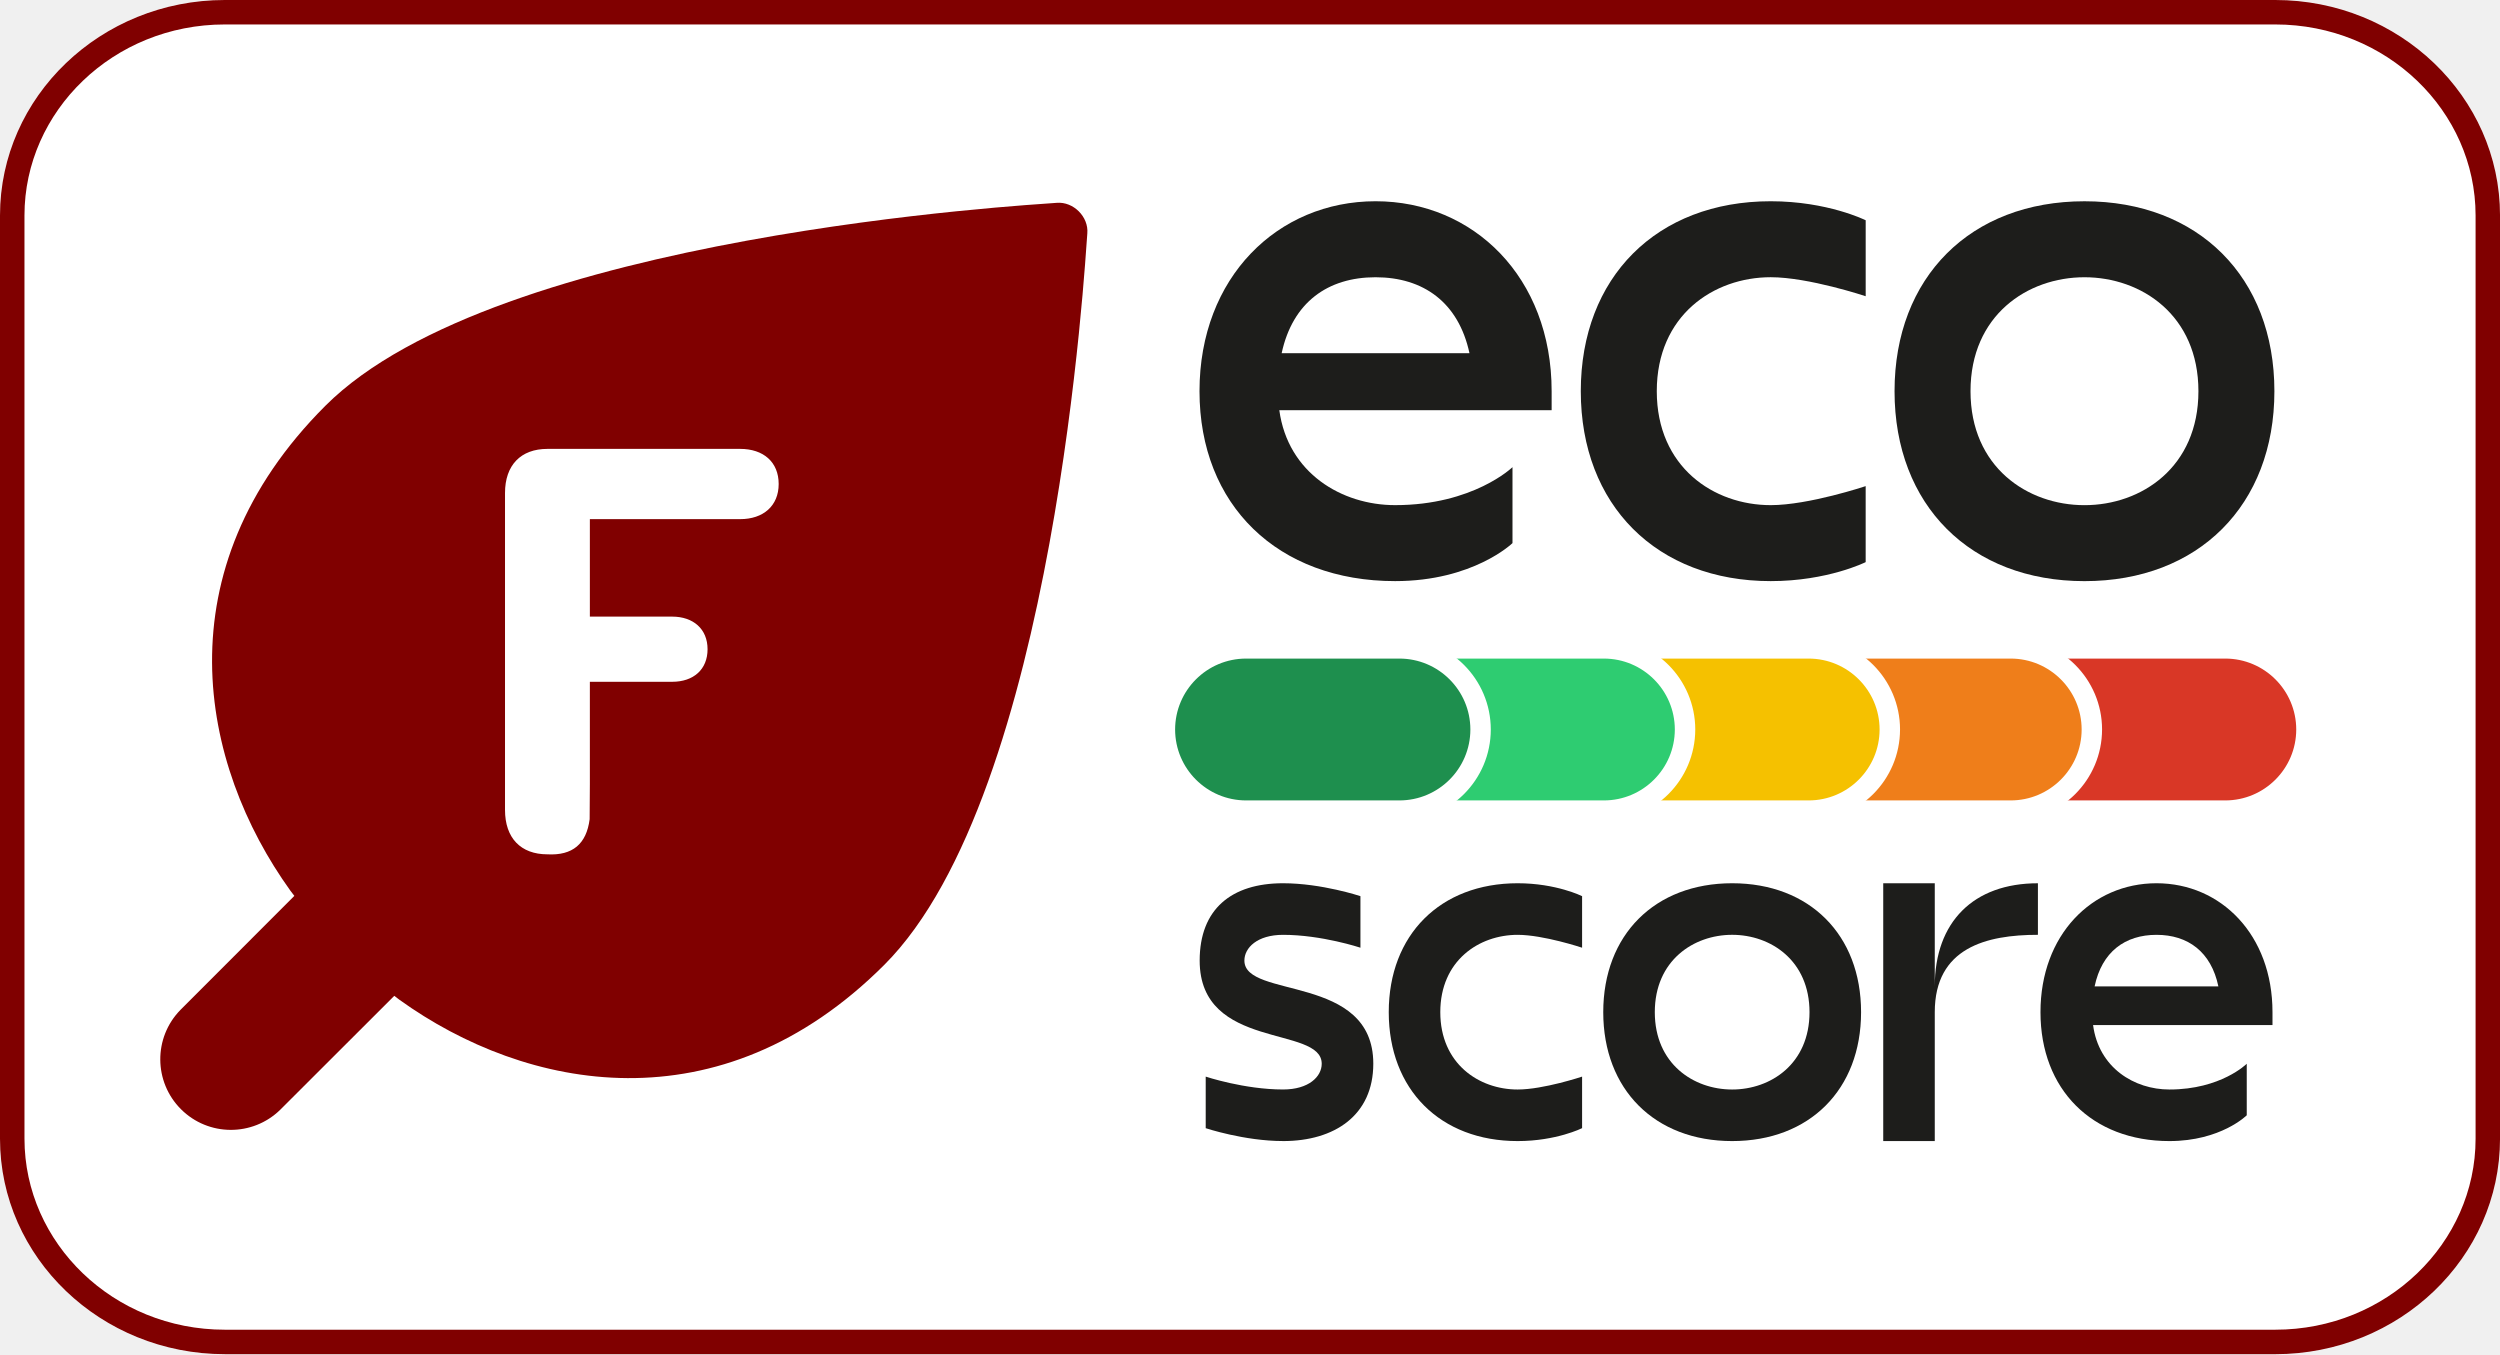
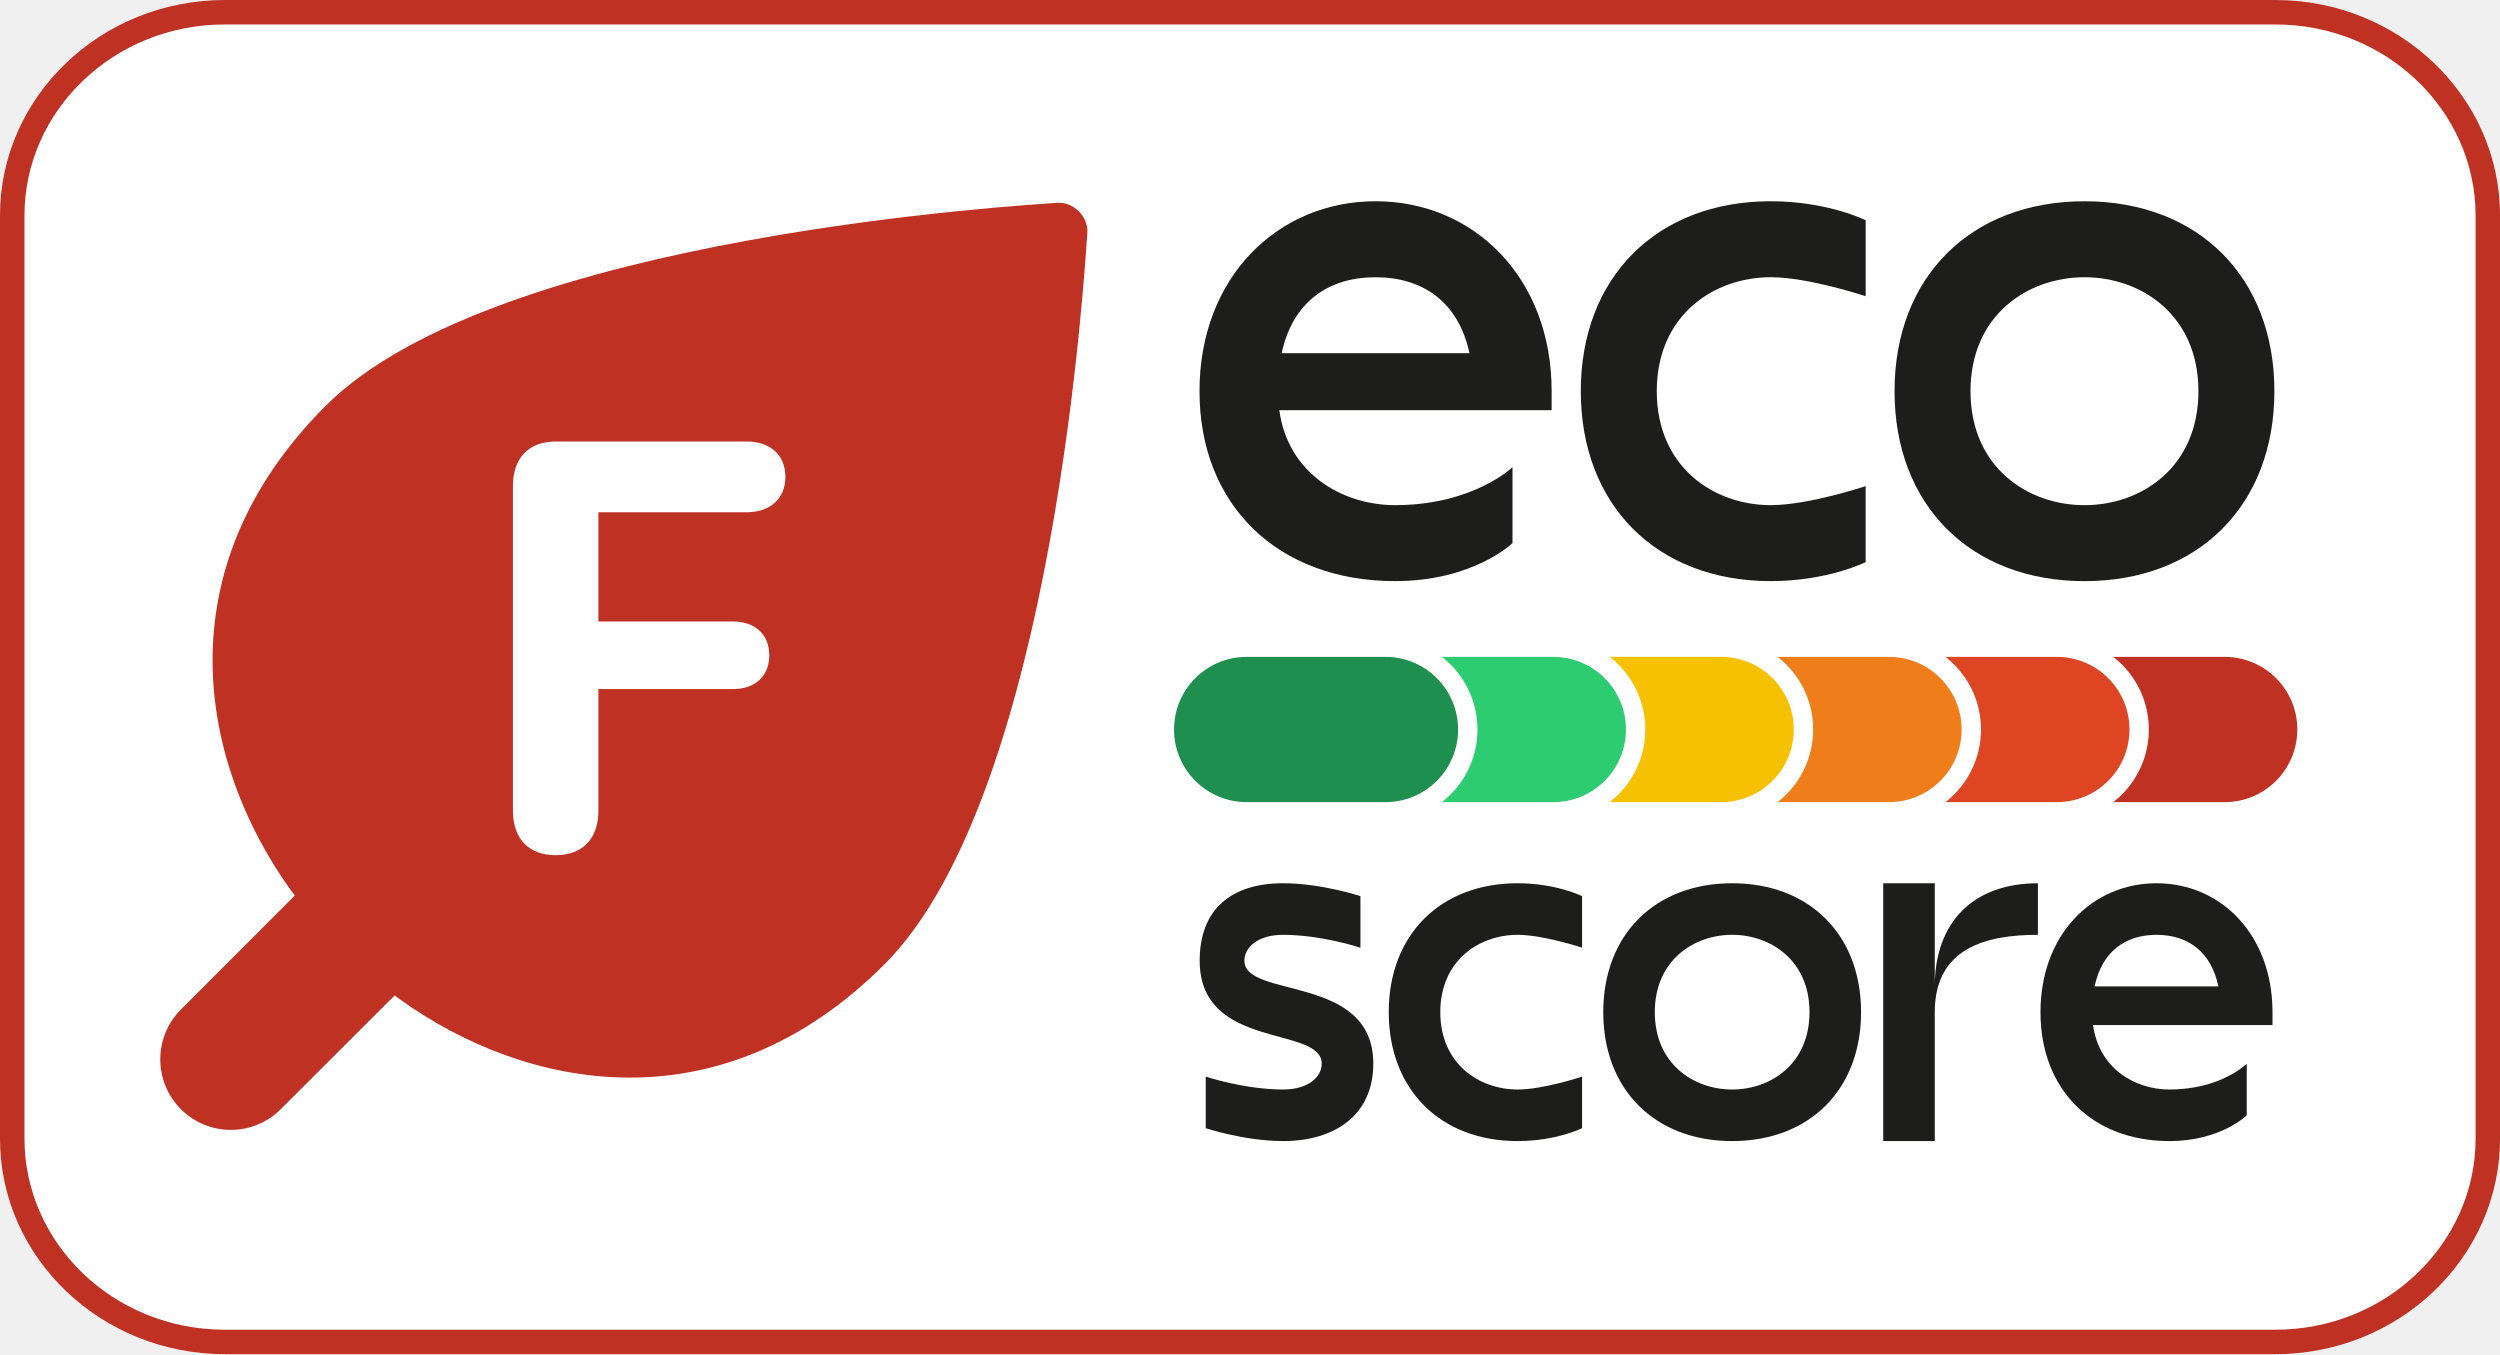
- <svg xmlns="http://www.w3.org/2000/svg" id="svg2032" width="240" height="130" version="1.1" viewBox="0 0 240 130">
+ <svg xmlns="http://www.w3.org/2000/svg" id="svg2032" width="240" height="130" version="1.1" viewBox="0 0 240 130" xml:space="preserve">
  <defs id="defs2029">
-     <clipPath id="clipPath1836" clipPathUnits="userSpaceOnUse">
-       <path id="path1838" stroke-width="1" d="M-576.406-131.683h841.89v595.276h-841.89z" />
-     </clipPath>
-     <clipPath id="clipPath1817" clipPathUnits="userSpaceOnUse">
-       <path id="path1819" stroke-width="1" d="M-480.445-91.617h841.89V503.66h-841.89z" />
-     </clipPath>
-     <clipPath id="clipPath1872" clipPathUnits="userSpaceOnUse">
-       <path id="path1874" stroke-width="1" d="M-488.313-132.237h841.89v595.276h-841.89z" />
-     </clipPath>
-     <clipPath id="clipPath1878" clipPathUnits="userSpaceOnUse">
-       <path id="path1880" stroke-width="1" d="M-519.714-136.177h841.89V459.1h-841.89z" />
-     </clipPath>
-     <clipPath id="clipPath1886" clipPathUnits="userSpaceOnUse">
-       <path id="path1888" stroke-width="1" d="M-521.325-134.642h841.89v595.276h-841.89z" />
-     </clipPath>
-     <clipPath id="clipPath1892" clipPathUnits="userSpaceOnUse">
-       <path id="path1894" stroke-width="1" d="M-532.144-130.648h841.89v595.276h-841.89z" />
-     </clipPath>
-     <clipPath id="clipPath1898" clipPathUnits="userSpaceOnUse">
-       <path id="path1900" stroke-width="1" d="M-500.02-102.749h841.89v595.276h-841.89z" />
-     </clipPath>
-     <clipPath id="clipPath1904" clipPathUnits="userSpaceOnUse">
-       <path id="path1906" stroke-width="1" d="M-522.55-115.224h841.89v595.276h-841.89z" />
-     </clipPath>
-     <clipPath id="clipPath1910" clipPathUnits="userSpaceOnUse">
-       <path id="path1912" stroke-width="1" d="M-561.373-85.195h841.89v595.276h-841.89z" />
-     </clipPath>
-     <clipPath id="clipPath1916" clipPathUnits="userSpaceOnUse">
-       <path id="path1918" stroke-width="1" d="M-562.786-87.568h841.89v595.276h-841.89z" />
-     </clipPath>
-     <clipPath id="clipPath1593" clipPathUnits="userSpaceOnUse">
-       <path id="path1595" stroke-width="1" d="M-503.056-291.81h841.89v595.277h-841.89z" />
-     </clipPath>
-     <clipPath id="clipPath1929" clipPathUnits="userSpaceOnUse">
-       <path id="path1931" stroke-width="1" d="M-503.055-239.322h841.89v595.276h-841.89z" />
-     </clipPath>
-     <clipPath id="clipPath1605" clipPathUnits="userSpaceOnUse">
-       <path id="path1607" stroke-width="1" d="M-427.382-279.942h841.89v595.276h-841.89z" />
-     </clipPath>
-     <clipPath id="clipPath1618" clipPathUnits="userSpaceOnUse">
-       <path id="path1620" stroke-width="1" d="M-458.785-283.881h841.89v595.276h-841.89z" />
-     </clipPath>
-     <clipPath id="clipPath1611" clipPathUnits="userSpaceOnUse">
-       <path id="path1613" stroke-width="1" d="M-460.394-282.347h841.89v595.276h-841.89z" />
-     </clipPath>
-     <clipPath id="clipPath1599" clipPathUnits="userSpaceOnUse">
-       <path id="path1601" stroke-width="1" d="M-471.214-278.353h841.89v595.276h-841.89z" />
-     </clipPath>
-     <clipPath id="clipPath1624" clipPathUnits="userSpaceOnUse">
-       <path id="path1626" stroke-width="1" d="M-441.091-250.452h841.89v595.276h-841.89z" />
-     </clipPath>
-     <clipPath id="clipPath1630" clipPathUnits="userSpaceOnUse">
-       <path id="path1632" stroke-width="1" d="M-461.62-262.929h841.89v595.276h-841.89z" />
-     </clipPath>
-     <clipPath id="clipPath1636" clipPathUnits="userSpaceOnUse">
-       <path id="path1638" stroke-width="1" d="M-478.601-250.452h841.89v595.276h-841.89z" />
-     </clipPath>
-     <clipPath id="clipPath1642" clipPathUnits="userSpaceOnUse">
-       <path id="path1644" stroke-width="1" d="M-420.708-232.9h841.89v595.276h-841.89z" />
-     </clipPath>
-     <clipPath id="clipPath1922" clipPathUnits="userSpaceOnUse">
-       <path id="path1924" stroke-width="1" d="M-422.121-235.273h841.89v595.276h-841.89z" />
-     </clipPath>
-     <clipPath id="clipPath1866" clipPathUnits="userSpaceOnUse">
-       <path id="path1868" stroke-width="1" d="M-625.833-291.81h841.89v595.277h-841.89z" />
-     </clipPath>
-     <clipPath id="clipPath1717" clipPathUnits="userSpaceOnUse">
-       <path id="path1719" stroke-width="1" d="M-625.833-239.322h841.89v595.276h-841.89z" />
-     </clipPath>
-     <clipPath id="clipPath1729" clipPathUnits="userSpaceOnUse">
-       <path id="path1731" stroke-width="1" d="M-542.292-239.322h841.89v595.276h-841.89z" />
-     </clipPath>
-     <clipPath id="clipPath1735" clipPathUnits="userSpaceOnUse">
-       <path id="path1737" stroke-width="1" d="M-586.47-262.929h841.89v595.276h-841.89z" />
-     </clipPath>
-     <clipPath id="clipPath1741" clipPathUnits="userSpaceOnUse">
-       <path id="path1743" stroke-width="1" d="M-601.38-250.452h841.89v595.276h-841.89z" />
-     </clipPath>
-     <clipPath id="clipPath1747" clipPathUnits="userSpaceOnUse">
-       <path id="path1749" stroke-width="1" d="M-550.16-279.942h841.89v595.276h-841.89z" />
-     </clipPath>
-     <clipPath id="clipPath1759" clipPathUnits="userSpaceOnUse">
-       <path id="path1761" stroke-width="1" d="M-581.562-283.881h841.89v595.276h-841.89z" />
-     </clipPath>
-     <clipPath id="clipPath1765" clipPathUnits="userSpaceOnUse">
-       <path id="path1767" stroke-width="1" d="M-583.172-282.347h841.89v595.276h-841.89z" />
-     </clipPath>
-     <clipPath id="clipPath1773" clipPathUnits="userSpaceOnUse">
-       <path id="path1775" stroke-width="1" d="M-593.991-278.353h841.89v595.276h-841.89z" />
-     </clipPath>
-     <clipPath id="clipPath1779" clipPathUnits="userSpaceOnUse">
-       <path id="path1781" stroke-width="1" d="M-563.464-232.9h841.89v595.276h-841.89z" />
-     </clipPath>
-     <clipPath id="clipPath1785" clipPathUnits="userSpaceOnUse">
-       <path id="path1787" stroke-width="1" d="M-564.877-235.273h841.89v595.276h-841.89z" />
-     </clipPath>
-     <clipPath id="clipPath1792" clipPathUnits="userSpaceOnUse">
-       <path id="path1794" stroke-width="1" d="M-503.055-216.392h841.89v595.276h-841.89z" />
-     </clipPath>
-     <clipPath id="clipPath1753" clipPathUnits="userSpaceOnUse">
-       <path id="path1755" stroke-width="1" d="M-503.055-163.905h841.89v595.276h-841.89z" />
-     </clipPath>
-     <clipPath id="clipPath1723" clipPathUnits="userSpaceOnUse">
-       <path id="path1725" stroke-width="1" d="M-419.514-163.905h841.89v595.276h-841.89z" />
-     </clipPath>
-     <clipPath id="clipPath1798" clipPathUnits="userSpaceOnUse">
-       <path id="path1800" stroke-width="1" d="M-427.382-204.525h841.89v595.276h-841.89z" />
-     </clipPath>
-     <clipPath id="clipPath1804" clipPathUnits="userSpaceOnUse">
-       <path id="path1806" stroke-width="1" d="M-458.784-208.465h841.89v595.276h-841.89z" />
-     </clipPath>
-     <clipPath id="clipPath1810" clipPathUnits="userSpaceOnUse">
-       <path id="path1812" stroke-width="1" d="M-460.394-206.93h841.89v595.276h-841.89z" />
-     </clipPath>
-     <clipPath id="clipPath1823" clipPathUnits="userSpaceOnUse">
-       <path id="path1825" stroke-width="1" d="M-471.213-202.936h841.89V392.34h-841.89z" />
-     </clipPath>
-     <clipPath id="clipPath1830" clipPathUnits="userSpaceOnUse">
-       <path id="path1832" stroke-width="1" d="M-437.456-175.036h841.89V420.24h-841.89z" />
-     </clipPath>
-     <clipPath id="clipPath1848" clipPathUnits="userSpaceOnUse">
-       <path id="path1850" stroke-width="1" d="M-480.209-175.036h841.89V420.24h-841.89z" />
-     </clipPath>
-     <clipPath id="clipPath1842" clipPathUnits="userSpaceOnUse">
-       <path id="path1844" stroke-width="1" d="M-460.551-157.483h841.89v595.276h-841.89z" />
-     </clipPath>
-     <clipPath id="clipPath1854" clipPathUnits="userSpaceOnUse">
-       <path id="path1856" stroke-width="1" d="M-461.964-159.856h841.89V435.42h-841.89z" />
-     </clipPath>
-     <clipPath id="clipPath1860" clipPathUnits="userSpaceOnUse">
-       <path id="path1862" stroke-width="1" d="M-452.876-180.763h841.89v595.276h-841.89z" />
-     </clipPath>
-     <clipPath id="clipPath1648" clipPathUnits="userSpaceOnUse">
-       <path id="path1650" stroke-width="1" d="M-625.835-216.392h841.89v595.276h-841.89z" />
-     </clipPath>
-     <clipPath id="clipPath1655" clipPathUnits="userSpaceOnUse">
-       <path id="path1657" stroke-width="1" d="M-625.833-163.905h841.89v595.276h-841.89z" />
-     </clipPath>
-     <clipPath id="clipPath1661" clipPathUnits="userSpaceOnUse">
-       <path id="path1663" stroke-width="1" d="M-542.292-163.905h841.89v595.276h-841.89z" />
-     </clipPath>
-     <clipPath id="clipPath1673" clipPathUnits="userSpaceOnUse">
-       <path id="path1675" stroke-width="1" d="M-550.16-204.525h841.89v595.276h-841.89z" />
-     </clipPath>
-     <clipPath id="clipPath1667" clipPathUnits="userSpaceOnUse">
-       <path id="path1669" stroke-width="1" d="M-581.562-208.465h841.89v595.276h-841.89z" />
-     </clipPath>
-     <clipPath id="clipPath1687" clipPathUnits="userSpaceOnUse">
-       <path id="path1689" stroke-width="1" d="M-583.173-206.93h841.89v595.276h-841.89z" />
-     </clipPath>
-     <clipPath id="clipPath1680" clipPathUnits="userSpaceOnUse">
-       <path id="path1682" stroke-width="1" d="M-593.993-202.935h841.89V392.34h-841.89z" />
-     </clipPath>
-     <clipPath id="clipPath1693" clipPathUnits="userSpaceOnUse">
-       <path id="path1695" stroke-width="1" d="M-561.868-175.036h841.89V420.24h-841.89z" />
-     </clipPath>
-     <clipPath id="clipPath1699" clipPathUnits="userSpaceOnUse">
-       <path id="path1701" stroke-width="1" d="M-582.388-187.512h841.89v595.276h-841.89z" />
-     </clipPath>
-     <clipPath id="clipPath1705" clipPathUnits="userSpaceOnUse">
-       <path id="path1707" stroke-width="1" d="M-603.22-157.483h841.89v595.276h-841.89z" />
-     </clipPath>
-     <clipPath id="clipPath1711" clipPathUnits="userSpaceOnUse">
-       <path id="path1713" stroke-width="1" d="M-604.633-159.856h841.89V435.42h-841.89z" />
-     </clipPath>
-     <clipPath id="clipPath1836-3" clipPathUnits="userSpaceOnUse">
-       <path id="path1838-6" stroke-width="1" d="M-576.406-131.683h841.89v595.276h-841.89z" />
-     </clipPath>
-     <clipPath id="clipPath1817-7" clipPathUnits="userSpaceOnUse">
-       <path id="path1819-5" stroke-width="1" d="M-480.445-91.617h841.89V503.66h-841.89z" />
-     </clipPath>
-     <clipPath id="clipPath1872-3" clipPathUnits="userSpaceOnUse">
-       <path id="path1874-5" stroke-width="1" d="M-488.313-132.237h841.89v595.276h-841.89z" />
-     </clipPath>
-     <clipPath id="clipPath1878-6" clipPathUnits="userSpaceOnUse">
-       <path id="path1880-2" stroke-width="1" d="M-519.714-136.177h841.89V459.1h-841.89z" />
-     </clipPath>
-     <clipPath id="clipPath1886-9" clipPathUnits="userSpaceOnUse">
-       <path id="path1888-1" stroke-width="1" d="M-521.325-134.642h841.89v595.276h-841.89z" />
-     </clipPath>
-     <clipPath id="clipPath1892-2" clipPathUnits="userSpaceOnUse">
-       <path id="path1894-7" stroke-width="1" d="M-532.144-130.648h841.89v595.276h-841.89z" />
-     </clipPath>
-     <clipPath id="clipPath1898-0" clipPathUnits="userSpaceOnUse">
-       <path id="path1900-9" stroke-width="1" d="M-500.02-102.749h841.89v595.276h-841.89z" />
-     </clipPath>
-     <clipPath id="clipPath1904-3" clipPathUnits="userSpaceOnUse">
-       <path id="path1906-6" stroke-width="1" d="M-522.55-115.224h841.89v595.276h-841.89z" />
-     </clipPath>
-     <clipPath id="clipPath1910-0" clipPathUnits="userSpaceOnUse">
-       <path id="path1912-6" stroke-width="1" d="M-561.373-85.195h841.89v595.276h-841.89z" />
-     </clipPath>
-     <clipPath id="clipPath1916-2" clipPathUnits="userSpaceOnUse">
-       <path id="path1918-6" stroke-width="1" d="M-562.786-87.568h841.89v595.276h-841.89z" />
-     </clipPath>
-     <clipPath id="clipPath2322" clipPathUnits="userSpaceOnUse">
-       <path id="path2324" stroke-width="1" d="M-537.03-102.748h841.89v595.276h-841.89z" />
-     </clipPath>
-     <clipPath id="clipPath2310" clipPathUnits="userSpaceOnUse">
-       <path id="path2312" stroke-width="1" d="M-479.578-329.849h841.89v595.276h-841.89z" />
-     </clipPath>
-     <clipPath id="clipPath2316" clipPathUnits="userSpaceOnUse">
-       <path id="path2318" stroke-width="1" d="M-479.578-331.758h841.89v595.276h-841.89z" />
-     </clipPath>
-     <clipPath id="clipPath2328" clipPathUnits="userSpaceOnUse">
-       <path id="path2330" stroke-width="1" d="M-487.594-375.361h841.89v595.276h-841.89z" />
-     </clipPath>
-     <clipPath id="clipPath2341" clipPathUnits="userSpaceOnUse">
-       <path id="path2343" stroke-width="1" d="M-519.58-379.175h841.89v595.276h-841.89z" />
-     </clipPath>
-     <clipPath id="clipPath2334" clipPathUnits="userSpaceOnUse">
-       <path id="path2336" stroke-width="1" d="M-521.221-377.69h841.89v595.276h-841.89z" />
-     </clipPath>
-     <clipPath id="clipPath2368" clipPathUnits="userSpaceOnUse">
-       <path id="path2370" stroke-width="1" d="M-532.242-373.822h841.89v595.276h-841.89z" />
-     </clipPath>
-     <clipPath id="clipPath2347" clipPathUnits="userSpaceOnUse">
-       <path id="path2349" stroke-width="1" d="M-564.678-336.04h841.89v595.275h-841.89z" />
-     </clipPath>
-     <clipPath id="clipPath2353" clipPathUnits="userSpaceOnUse">
-       <path id="path2355" stroke-width="1" d="M-479.578-336.04h841.89v595.275h-841.89z" />
-     </clipPath>
-     <clipPath id="clipPath2361" clipPathUnits="userSpaceOnUse">
-       <path id="path2363" stroke-width="1" d="M-515.48-351.719h841.89v595.276h-841.89z" />
-     </clipPath>
-     <clipPath id="clipPath1593-1" clipPathUnits="userSpaceOnUse">
-       <path id="path1595-8" stroke-width="1" d="M-503.056-291.81h841.89v595.277h-841.89z" />
-     </clipPath>
-     <clipPath id="clipPath1929-7" clipPathUnits="userSpaceOnUse">
-       <path id="path1931-9" stroke-width="1" d="M-503.055-239.322h841.89v595.276h-841.89z" />
-     </clipPath>
-     <clipPath id="clipPath1605-2" clipPathUnits="userSpaceOnUse">
-       <path id="path1607-0" stroke-width="1" d="M-427.382-279.942h841.89v595.276h-841.89z" />
-     </clipPath>
-     <clipPath id="clipPath1618-2" clipPathUnits="userSpaceOnUse">
-       <path id="path1620-3" stroke-width="1" d="M-458.785-283.881h841.89v595.276h-841.89z" />
-     </clipPath>
-     <clipPath id="clipPath1611-7" clipPathUnits="userSpaceOnUse">
-       <path id="path1613-5" stroke-width="1" d="M-460.394-282.347h841.89v595.276h-841.89z" />
-     </clipPath>
-     <clipPath id="clipPath1599-9" clipPathUnits="userSpaceOnUse">
-       <path id="path1601-2" stroke-width="1" d="M-471.214-278.353h841.89v595.276h-841.89z" />
-     </clipPath>
-     <clipPath id="clipPath1624-2" clipPathUnits="userSpaceOnUse">
-       <path id="path1626-8" stroke-width="1" d="M-441.091-250.452h841.89v595.276h-841.89z" />
-     </clipPath>
-     <clipPath id="clipPath1630-9" clipPathUnits="userSpaceOnUse">
-       <path id="path1632-7" stroke-width="1" d="M-461.62-262.929h841.89v595.276h-841.89z" />
-     </clipPath>
-     <clipPath id="clipPath1636-3" clipPathUnits="userSpaceOnUse">
-       <path id="path1638-6" stroke-width="1" d="M-478.601-250.452h841.89v595.276h-841.89z" />
-     </clipPath>
-     <clipPath id="clipPath1642-1" clipPathUnits="userSpaceOnUse">
-       <path id="path1644-2" stroke-width="1" d="M-420.708-232.9h841.89v595.276h-841.89z" />
-     </clipPath>
-     <clipPath id="clipPath1922-9" clipPathUnits="userSpaceOnUse">
-       <path id="path1924-3" stroke-width="1" d="M-422.121-235.273h841.89v595.276h-841.89z" />
-     </clipPath>
-     <clipPath id="clipPath2310-1" clipPathUnits="userSpaceOnUse">
-       <path id="path2312-9" stroke-width="1" d="M-479.578-329.849h841.89v595.276h-841.89z" />
-     </clipPath>
-     <clipPath id="clipPath2316-4" clipPathUnits="userSpaceOnUse">
-       <path id="path2318-7" stroke-width="1" d="M-479.578-331.758h841.89v595.276h-841.89z" />
-     </clipPath>
-     <clipPath id="clipPath2328-8" clipPathUnits="userSpaceOnUse">
-       <path id="path2330-4" stroke-width="1" d="M-487.594-375.361h841.89v595.276h-841.89z" />
-     </clipPath>
-     <clipPath id="clipPath2341-5" clipPathUnits="userSpaceOnUse">
-       <path id="path2343-0" stroke-width="1" d="M-519.58-379.175h841.89v595.276h-841.89z" />
-     </clipPath>
-     <clipPath id="clipPath2334-3" clipPathUnits="userSpaceOnUse">
-       <path id="path2336-6" stroke-width="1" d="M-521.221-377.69h841.89v595.276h-841.89z" />
-     </clipPath>
-     <clipPath id="clipPath2368-1" clipPathUnits="userSpaceOnUse">
-       <path id="path2370-0" stroke-width="1" d="M-532.242-373.822h841.89v595.276h-841.89z" />
-     </clipPath>
-     <clipPath id="clipPath2347-6" clipPathUnits="userSpaceOnUse">
-       <path id="path2349-3" stroke-width="1" d="M-564.678-336.04h841.89v595.275h-841.89z" />
-     </clipPath>
-     <clipPath id="clipPath2353-2" clipPathUnits="userSpaceOnUse">
-       <path id="path2355-0" stroke-width="1" d="M-479.578-336.04h841.89v595.275h-841.89z" />
-     </clipPath>
-     <clipPath id="clipPath2361-6" clipPathUnits="userSpaceOnUse">
-       <path id="path2363-1" stroke-width="1" d="M-515.48-351.719h841.89v595.276h-841.89z" />
+     <clipPath id="clip0_63_1438">
+       <rect width="96" height="96" fill="#ffffff" transform="translate(24,16)" id="rect12" x="0" y="0" />
    </clipPath>
  </defs>
  <path id="path15249" fill="#ffffff" d="M 0.001,109.318 C 0.001,120.723 9.682,130 21.579,130 h 196.85 c 11.894,0 21.573,-9.28 21.573,-20.682 V 20.681 C 240.002,9.277 230.322,0 218.428,0 H 21.577 C 9.682,0 0,9.279 0,20.68 Z" style="stroke-width:1.636" />
-   <path id="path15251" fill="#d93726" fill-rule="evenodd" d="m 2.35,109.318 c 0,10.017 8.535,18.334 19.229,18.334 h 196.85 c 10.693,0 19.227,-8.32 19.227,-18.334 V 20.681 c 0,-10.016 -8.534,-18.333 -19.228,-18.333 H 21.577 c -10.694,0 -19.228,8.32 -19.228,18.333 z M 21.578,130 C 9.684,130 0,120.723 0,109.318 V 20.681 C 0.001,9.28 9.68,0 21.577,0 h 196.851 c 11.895,0 21.574,9.277 21.574,20.681 v 88.64 c 0,11.402 -9.68,20.681 -21.574,20.681 z" clip-rule="evenodd" style="stroke-width:1.636;fill:#800000" />
+   <g clip-path="url(#clip0_63_1438)" id="g3" transform="matrix(0.9271357,0,0,0.9271357,-6.864236,4.629306)">
+     <path d="m 116.833,16.009 c 1.714,-0.144 3.304,1.444 3.158,3.158 -0.212,2.442 -3.251,57.938 -21.012,75.699 C 81.957,111.887 61.903,107.894 48.805,98.478 48.647,98.363 48.469,98.227 48.274,98.071 L 36.469,109.861 c -2.854,2.852 -7.478,2.852 -10.329,0 -2.854,-2.853 -2.854,-7.477 0,-10.329 L 37.933,87.727 C 37.775,87.53 37.638,87.352 37.524,87.194 28.11,74.099 24.114,54.041 41.135,37.018 58.89,19.257 114.388,16.216 116.833,16.009 Z" fill="#bf3122" id="path2-3" />
+     <path d="m 64.939,83.557 c -2.783,0 -4.424,-1.699 -4.424,-4.6 V 45.324 c 0,-2.9 1.641,-4.6 4.424,-4.6 h 19.775 c 2.432,0 4.014,1.377 4.014,3.662 0,2.285 -1.611,3.662 -4.014,3.662 H 69.363 v 11.309 h 13.916 c 2.285,0 3.779,1.318 3.779,3.486 0,2.197 -1.465,3.516 -3.779,3.516 H 69.363 V 78.957 c 0,2.9 -1.641,4.6 -4.424,4.6 z" fill="#ffffff" id="path3-2" />
+   </g>
+   <path id="path15251" fill="#d93726" fill-rule="evenodd" d="m 2.35,109.318 c 0,10.017 8.535,18.334 19.229,18.334 h 196.85 c 10.693,0 19.227,-8.32 19.227,-18.334 V 20.681 c 0,-10.016 -8.534,-18.333 -19.228,-18.333 H 21.577 c -10.694,0 -19.228,8.32 -19.228,18.333 z M 21.578,130 C 9.684,130 0,120.723 0,109.318 V 20.681 C 0.001,9.28 9.68,0 21.577,0 h 196.851 c 11.895,0 21.574,9.277 21.574,20.681 v 88.64 c 0,11.402 -9.68,20.681 -21.574,20.681 z" clip-rule="evenodd" style="stroke-width:1.636;fill:#bf3122;fill-opacity:1" />
  <path id="path15253" fill="#1d1d1b" d="m 148.955,39.38 h -26.141 c 0.825,6.052 6.009,9.113 11.118,9.113 7.511,0 11.267,-3.645 11.267,-3.645 v 7.29 c 0,0 -3.756,3.649 -11.267,3.649 -11.268,0 -18.78,-7.292 -18.78,-18.233 0,-10.941 7.512,-18.234 16.904,-18.234 9.39,0 16.901,7.29 16.901,18.234 v 1.825 z m -25.916,-5.474 h 18.03 c -1.053,-4.883 -4.434,-7.29 -9.018,-7.29 -4.58,0 -7.96,2.407 -9.012,7.293 z" style="stroke-width:1.636" />
  <path id="path15255" fill="#1d1d1b" d="m 179.106,21.145 v 7.293 c 0,0 -5.473,-1.825 -9.116,-1.825 -5.473,0 -10.939,3.648 -10.939,10.941 0,7.291 5.47,10.94 10.939,10.94 3.648,0 9.114,-1.826 9.114,-1.826 v 7.296 c 0,0 -3.646,1.823 -9.114,1.823 -10.939,0 -18.234,-7.292 -18.234,-18.233 0,-10.941 7.294,-18.234 18.234,-18.234 5.468,0 9.114,1.825 9.114,1.825 z" style="stroke-width:1.636" />
  <path id="path15257" fill="#1d1d1b" d="m 218.342,37.556 c 0,10.94 -7.293,18.233 -18.232,18.233 -10.941,0 -18.234,-7.291 -18.234,-18.233 0,-10.942 7.293,-18.234 18.234,-18.234 10.939,0 18.232,7.293 18.232,18.234 z m -29.173,0 c 0,7.292 5.473,10.94 10.941,10.94 5.47,0 10.939,-3.648 10.939,-10.94 0,-7.295 -5.473,-10.94 -10.939,-10.94 -5.47,0 -10.941,3.645 -10.941,10.94 z" style="stroke-width:1.636" />
  <path id="path15259" fill="#1d1d1b" d="m 123.174,109.541 c -3.714,0 -7.426,-1.236 -7.426,-1.236 v -4.95 c 0,0 3.712,1.236 7.426,1.236 2.471,0 3.711,-1.236 3.711,-2.471 0,-3.714 -11.717,-1.24 -11.717,-9.902 0,-4.948 3.056,-7.426 8.006,-7.426 3.714,0 7.428,1.24 7.428,1.24 v 4.948 c 0,0 -3.714,-1.236 -7.428,-1.236 -2.472,0 -3.712,1.236 -3.712,2.472 0,3.714 12.375,1.238 12.375,9.901 -0.002,4.95 -3.716,7.426 -8.663,7.426 z" style="stroke-width:1.636" />
  <path id="path15261" fill="#1d1d1b" d="m 151.881,86.032 v 4.948 c 0,0 -3.711,-1.236 -6.187,-1.236 -3.712,0 -7.426,2.472 -7.426,7.424 0,4.95 3.714,7.425 7.426,7.425 2.476,0 6.187,-1.238 6.187,-1.238 v 4.948 c 0,0 -2.473,1.24 -6.187,1.24 -7.426,0 -12.374,-4.95 -12.374,-12.375 0,-7.426 4.948,-12.376 12.374,-12.376 3.714,0 6.187,1.24 6.187,1.24 z" style="stroke-width:1.636" />
  <path id="path15263" fill="#1d1d1b" d="m 178.663,97.168 c 0,7.425 -4.95,12.375 -12.376,12.375 -7.426,0 -12.375,-4.95 -12.375,-12.375 0,-7.426 4.95,-12.376 12.375,-12.376 7.426,0 12.376,4.95 12.376,12.376 z m -19.802,0 c 0,4.95 3.712,7.425 7.426,7.425 3.714,0 7.426,-2.473 7.426,-7.425 0,-4.95 -3.712,-7.426 -7.426,-7.426 -3.714,0 -7.426,2.476 -7.426,7.426 z" style="stroke-width:1.636" />
  <path id="path15265" fill="#1d1d1b" d="m 195.64,84.792 v 4.95 c -4.95,0 -9.902,1.238 -9.902,7.426 v 12.375 h -4.948 v -24.75 h 4.948 v 9.9 c 0.002,-6.187 3.713,-9.9 9.901,-9.9 z" style="stroke-width:1.636" />
  <path id="path15267" fill="#1d1d1b" d="m 218.161,98.406 h -17.226 c 0.545,4.109 3.961,6.187 7.327,6.187 4.95,0 7.426,-2.473 7.426,-2.473 v 4.947 c 0,0 -2.476,2.476 -7.426,2.476 -7.426,0 -12.376,-4.95 -12.376,-12.375 0,-7.426 4.95,-12.376 11.138,-12.376 6.188,0 11.135,4.95 11.135,12.376 v 1.238 z m -17.078,-3.712 h 11.881 c -0.692,-3.317 -2.92,-4.95 -5.938,-4.95 -3.023,0 -5.248,1.633 -5.943,4.95 z" style="stroke-width:1.636" />
-   <path id="path15269" fill="#d93726" d="m 221.418,70.031 a 7.79,7.79 0 0 0 -7.79,-7.79 h -22.457 a 7.792,7.792 0 0 0 0,15.582 h 22.453 a 7.792,7.792 0 0 0 7.792,-7.79 z" style="stroke-width:1.636" />
-   <path id="path15271" fill="#ffffff" d="m 222.4,70.031 a 8.783,8.783 0 0 1 -8.771,8.772 h -22.454 a 8.783,8.783 0 0 1 -8.772,-8.772 8.783,8.783 0 0 1 8.772,-8.77 h 22.454 a 8.783,8.783 0 0 1 8.772,8.77 z m -8.771,6.81 a 6.819,6.819 0 0 0 6.81,-6.81 6.819,6.819 0 0 0 -6.81,-6.808 h -22.454 a 6.819,6.819 0 0 0 -6.81,6.808 6.819,6.819 0 0 0 6.81,6.81 z" style="stroke-width:1.636" />
-   <path id="path15273" fill="#ef7e1a" d="m 200.818,70.031 a 7.789,7.789 0 0 0 -7.79,-7.79 h -21.555 a 7.792,7.792 0 0 0 0,15.582 h 21.556 a 7.794,7.794 0 0 0 7.79,-7.79 z" style="stroke-width:1.636" />
-   <path id="path15275" fill="#ffffff" d="m 201.798,70.031 a 8.783,8.783 0 0 1 -8.77,8.772 h -21.513 a 8.783,8.783 0 0 1 -8.77,-8.772 8.783,8.783 0 0 1 8.77,-8.77 h 21.514 a 8.783,8.783 0 0 1 8.77,8.77 z m -8.77,6.81 a 6.819,6.819 0 0 0 6.81,-6.81 6.819,6.819 0 0 0 -6.81,-6.808 h -21.513 a 6.819,6.819 0 0 0 -6.81,6.808 6.819,6.819 0 0 0 6.81,6.81 z" style="stroke-width:1.636" />
-   <path id="path15277" fill="#f5c100" d="m 181.423,70.031 a 7.789,7.789 0 0 0 -7.79,-7.79 H 151.86 a 7.791,7.791 0 0 0 0,15.582 h 21.774 a 7.794,7.794 0 0 0 7.79,-7.79 z" style="stroke-width:1.636" />
-   <path id="path15279" fill="#ffffff" d="m 182.403,70.031 a 8.783,8.783 0 0 1 -8.77,8.772 H 151.86 a 8.783,8.783 0 0 1 -8.772,-8.772 8.78,8.78 0 0 1 8.772,-8.77 h 21.774 a 8.783,8.783 0 0 1 8.77,8.77 z m -8.77,6.81 a 6.819,6.819 0 0 0 6.808,-6.81 6.819,6.819 0 0 0 -6.808,-6.808 H 151.86 a 6.819,6.819 0 0 0 -6.81,6.808 6.819,6.819 0 0 0 6.81,6.81 z" style="stroke-width:1.636" />
-   <path id="path15281" fill="#2ecc71" d="m 161.765,70.031 a 7.79,7.79 0 0 0 -7.79,-7.79 H 132.2 a 7.792,7.792 0 0 0 0,15.582 h 21.774 a 7.794,7.794 0 0 0 7.79,-7.79 z" style="stroke-width:1.636" />
-   <path id="path15283" fill="#ffffff" d="m 162.745,70.031 a 8.783,8.783 0 0 1 -8.772,8.772 H 132.2 a 8.78,8.78 0 0 1 -8.77,-8.772 8.78,8.78 0 0 1 8.77,-8.77 h 21.774 a 8.783,8.783 0 0 1 8.772,8.77 z m -8.772,6.81 a 6.819,6.819 0 0 0 6.81,-6.81 6.819,6.819 0 0 0 -6.81,-6.808 H 132.2 a 6.819,6.819 0 0 0 -6.808,6.808 6.819,6.819 0 0 0 6.808,6.81 z" style="stroke-width:1.636" />
-   <path id="path15285" fill="#1e8f4e" d="m 142.136,70.031 a 7.789,7.789 0 0 0 -7.79,-7.79 h -14.725 a 7.792,7.792 0 0 0 0,15.582 h 14.725 a 7.794,7.794 0 0 0 7.79,-7.79 z" style="stroke-width:1.636" />
-   <path id="path15287" fill="#ffffff" d="m 143.116,70.033 a 8.78,8.78 0 0 1 -8.77,8.77 h -14.725 a 8.78,8.78 0 0 1 -8.772,-8.77 8.78,8.78 0 0 1 8.772,-8.772 h 14.725 a 8.78,8.78 0 0 1 8.77,8.772 z m -8.77,6.808 a 6.819,6.819 0 0 0 6.81,-6.808 6.819,6.819 0 0 0 -6.81,-6.81 h -14.725 a 6.819,6.819 0 0 0 -6.81,6.81 6.819,6.819 0 0 0 6.81,6.808 z" style="stroke-width:1.636" />
-   <path id="path15289" fill="#d93726" d="m 101.452,19.472 c 1.592,-0.132 3.068,1.34 2.931,2.93 -0.196,2.265 -3.014,53.748 -19.492,70.224 -15.792,15.79 -34.397,12.087 -46.548,3.35 a 13.39,13.39 0 0 1 -0.492,-0.375 l -10.95,10.937 a 6.777,6.777 0 0 1 -9.583,-9.584 l 10.94,-10.95 A 12.965,12.965 0 0 1 27.879,85.509 C 19.147,73.361 15.439,54.754 31.229,38.962 47.7,22.484 99.186,19.664 101.452,19.472 Z" style="stroke-width:1.636;fill:#800000" />
-   <path id="path15291" fill="#ffffff" d="M 56.606,78.644 56.627,75.272 v -9.82 h 7.901 c 2.05,0 3.398,-1.185 3.398,-3.127 0,-1.942 -1.374,-3.13 -3.398,-3.13 H 56.627 v -9.358 h 14.432 c 2.21,0 3.694,-1.269 3.694,-3.372 0,-2.105 -1.457,-3.372 -3.696,-3.372 H 52.555 c -2.564,0 -4.074,1.565 -4.074,4.235 v 30.425 c 0,2.698 1.51,4.263 4.074,4.263 2.409,0.13 3.747,-0.995 4.051,-3.372 z" style="stroke-width:1.636" />
+   <g id="g10" transform="translate(-44.151,174.2008)">
+     <rect x="236.495" y="-112.07" width="29.127" height="15.803" rx="7.902" fill="#bf3122" stroke="#ffffff" stroke-width="1.859" id="rect6" />
+     <rect x="220.382" y="-112.07" width="29.127" height="15.803" rx="7.902" fill="#de4523" stroke="#ffffff" stroke-width="1.859" id="rect7" />
+     <rect x="204.269" y="-112.07" width="29.127" height="15.803" rx="7.902" fill="#ef7e1a" stroke="#ffffff" stroke-width="1.859" id="rect8" />
+     <rect x="188.156" y="-112.07" width="29.127" height="15.803" rx="7.902" fill="#f5c100" stroke="#ffffff" stroke-width="1.859" id="rect9" />
+     <rect x="172.043" y="-112.07" width="29.127" height="15.803" rx="7.902" fill="#2ecc71" stroke="#ffffff" stroke-width="1.859" id="rect10" />
+     <rect x="155.93" y="-112.07" width="29.127" height="15.803" rx="7.902" fill="#1e8f4e" stroke="#ffffff" stroke-width="1.859" id="rect11" />
+   </g>
</svg>
